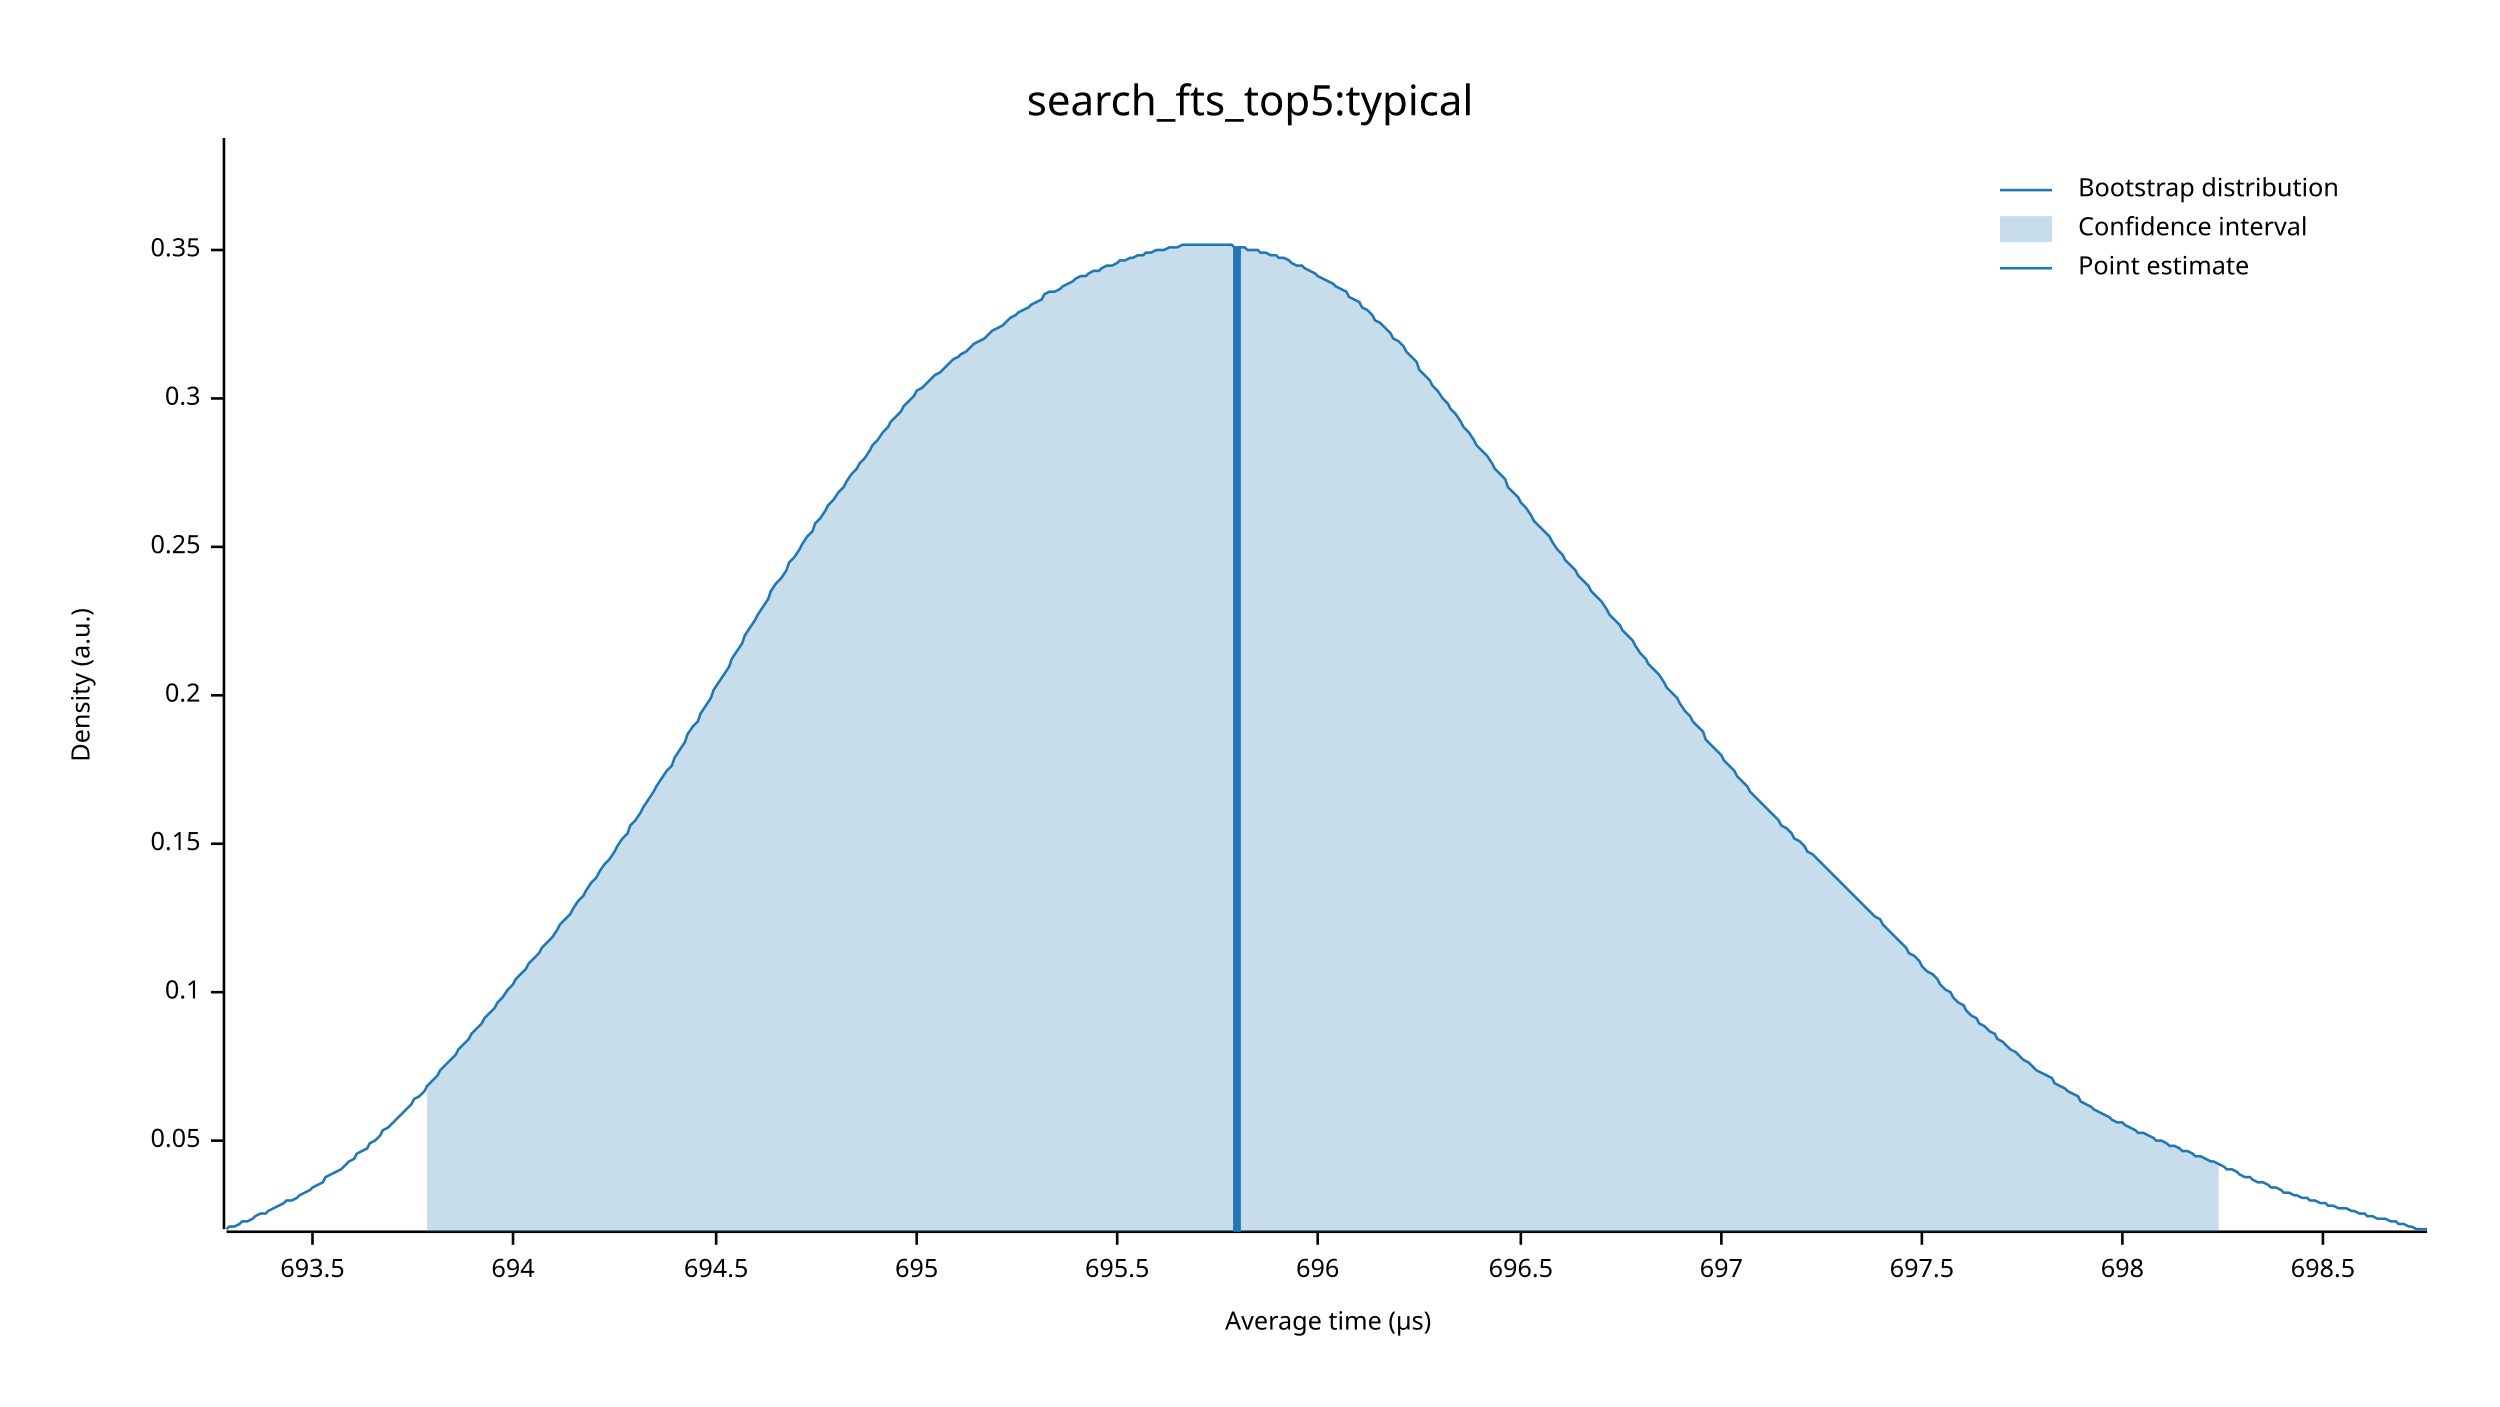
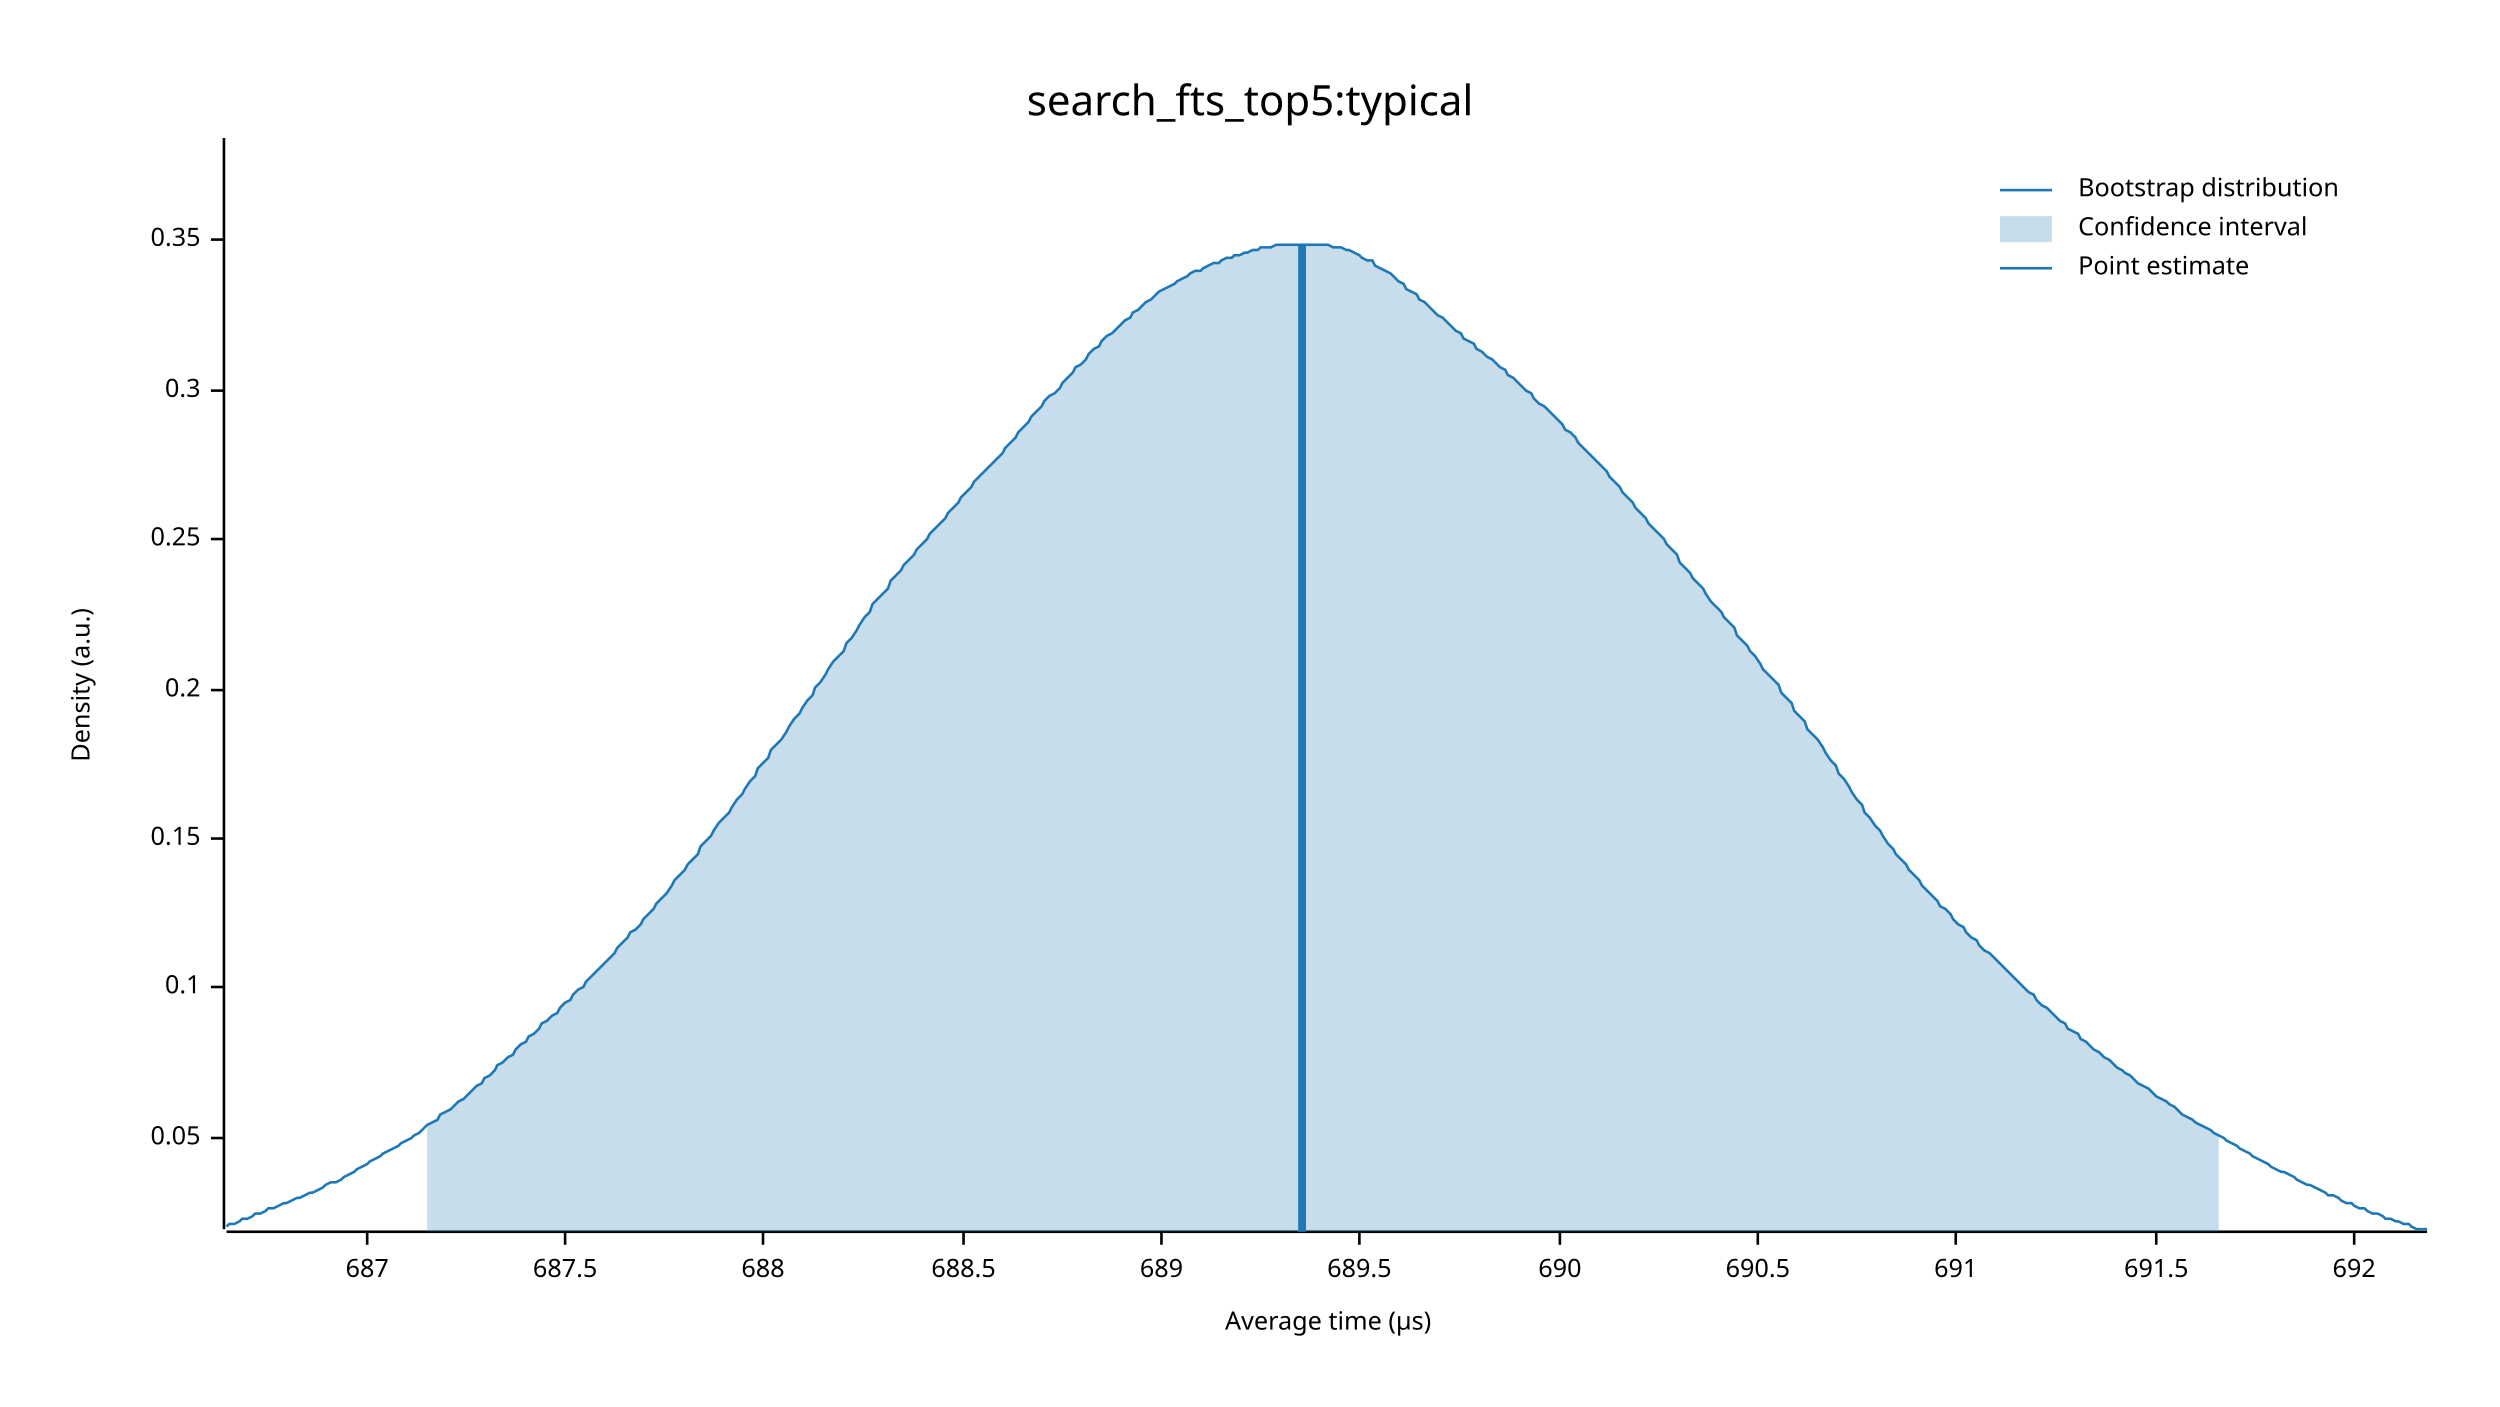
<svg xmlns="http://www.w3.org/2000/svg" width="960" height="540" viewBox="0 0 960 540">
  <text x="480" y="32" dy="0.76em" text-anchor="middle" font-family="sans-serif" font-size="16.129" opacity="1" fill="#000000">
search_fts_top5:typical
</text>
  <text x="27" y="263" dy="0.76em" text-anchor="middle" font-family="sans-serif" font-size="9.677" opacity="1" fill="#000000" transform="rotate(270, 27, 263)">
Density (a.u.)
</text>
  <text x="510" y="513" dy="-0.5ex" text-anchor="middle" font-family="sans-serif" font-size="9.677" opacity="1" fill="#000000">
Average time (µs)
</text>
  <polyline fill="none" opacity="1" stroke="#000000" stroke-width="1" points="86,53 86,472 " />
-   <text x="77" y="438" dy="0.5ex" text-anchor="end" font-family="sans-serif" font-size="9.677" opacity="1" fill="#000000">
+   <text x="77" y="437" dy="0.5ex" text-anchor="end" font-family="sans-serif" font-size="9.677" opacity="1" fill="#000000">
0.05
</text>
-   <polyline fill="none" opacity="1" stroke="#000000" stroke-width="1" points="81,438 86,438 " />
-   <text x="77" y="381" dy="0.5ex" text-anchor="end" font-family="sans-serif" font-size="9.677" opacity="1" fill="#000000">
+   <polyline fill="none" opacity="1" stroke="#000000" stroke-width="1" points="81,437 86,437 " />
+   <text x="77" y="379" dy="0.5ex" text-anchor="end" font-family="sans-serif" font-size="9.677" opacity="1" fill="#000000">
0.1
</text>
-   <polyline fill="none" opacity="1" stroke="#000000" stroke-width="1" points="81,381 86,381 " />
-   <text x="77" y="324" dy="0.5ex" text-anchor="end" font-family="sans-serif" font-size="9.677" opacity="1" fill="#000000">
+   <polyline fill="none" opacity="1" stroke="#000000" stroke-width="1" points="81,379 86,379 " />
+   <text x="77" y="322" dy="0.5ex" text-anchor="end" font-family="sans-serif" font-size="9.677" opacity="1" fill="#000000">
0.15
</text>
-   <polyline fill="none" opacity="1" stroke="#000000" stroke-width="1" points="81,324 86,324 " />
-   <text x="77" y="267" dy="0.5ex" text-anchor="end" font-family="sans-serif" font-size="9.677" opacity="1" fill="#000000">
+   <polyline fill="none" opacity="1" stroke="#000000" stroke-width="1" points="81,322 86,322 " />
+   <text x="77" y="265" dy="0.5ex" text-anchor="end" font-family="sans-serif" font-size="9.677" opacity="1" fill="#000000">
0.2
</text>
-   <polyline fill="none" opacity="1" stroke="#000000" stroke-width="1" points="81,267 86,267 " />
-   <text x="77" y="210" dy="0.5ex" text-anchor="end" font-family="sans-serif" font-size="9.677" opacity="1" fill="#000000">
+   <polyline fill="none" opacity="1" stroke="#000000" stroke-width="1" points="81,265 86,265 " />
+   <text x="77" y="207" dy="0.5ex" text-anchor="end" font-family="sans-serif" font-size="9.677" opacity="1" fill="#000000">
0.25
</text>
-   <polyline fill="none" opacity="1" stroke="#000000" stroke-width="1" points="81,210 86,210 " />
-   <text x="77" y="153" dy="0.5ex" text-anchor="end" font-family="sans-serif" font-size="9.677" opacity="1" fill="#000000">
+   <polyline fill="none" opacity="1" stroke="#000000" stroke-width="1" points="81,207 86,207 " />
+   <text x="77" y="150" dy="0.5ex" text-anchor="end" font-family="sans-serif" font-size="9.677" opacity="1" fill="#000000">
0.3
</text>
-   <polyline fill="none" opacity="1" stroke="#000000" stroke-width="1" points="81,153 86,153 " />
-   <text x="77" y="96" dy="0.5ex" text-anchor="end" font-family="sans-serif" font-size="9.677" opacity="1" fill="#000000">
+   <polyline fill="none" opacity="1" stroke="#000000" stroke-width="1" points="81,150 86,150 " />
+   <text x="77" y="92" dy="0.5ex" text-anchor="end" font-family="sans-serif" font-size="9.677" opacity="1" fill="#000000">
0.35
</text>
-   <polyline fill="none" opacity="1" stroke="#000000" stroke-width="1" points="81,96 86,96 " />
+   <polyline fill="none" opacity="1" stroke="#000000" stroke-width="1" points="81,92 86,92 " />
  <polyline fill="none" opacity="1" stroke="#000000" stroke-width="1" points="87,473 932,473 " />
-   <text x="120" y="483" dy="0.76em" text-anchor="middle" font-family="sans-serif" font-size="9.677" opacity="1" fill="#000000">
- 693.5
+   <text x="141" y="483" dy="0.76em" text-anchor="middle" font-family="sans-serif" font-size="9.677" opacity="1" fill="#000000">
+ 687
</text>
-   <polyline fill="none" opacity="1" stroke="#000000" stroke-width="1" points="120,473 120,478 " />
-   <text x="197" y="483" dy="0.76em" text-anchor="middle" font-family="sans-serif" font-size="9.677" opacity="1" fill="#000000">
- 694
+   <polyline fill="none" opacity="1" stroke="#000000" stroke-width="1" points="141,473 141,478 " />
+   <text x="217" y="483" dy="0.76em" text-anchor="middle" font-family="sans-serif" font-size="9.677" opacity="1" fill="#000000">
+ 687.5
</text>
-   <polyline fill="none" opacity="1" stroke="#000000" stroke-width="1" points="197,473 197,478 " />
-   <text x="275" y="483" dy="0.76em" text-anchor="middle" font-family="sans-serif" font-size="9.677" opacity="1" fill="#000000">
- 694.5
+   <polyline fill="none" opacity="1" stroke="#000000" stroke-width="1" points="217,473 217,478 " />
+   <text x="293" y="483" dy="0.76em" text-anchor="middle" font-family="sans-serif" font-size="9.677" opacity="1" fill="#000000">
+ 688
</text>
-   <polyline fill="none" opacity="1" stroke="#000000" stroke-width="1" points="275,473 275,478 " />
-   <text x="352" y="483" dy="0.76em" text-anchor="middle" font-family="sans-serif" font-size="9.677" opacity="1" fill="#000000">
- 695
+   <polyline fill="none" opacity="1" stroke="#000000" stroke-width="1" points="293,473 293,478 " />
+   <text x="370" y="483" dy="0.76em" text-anchor="middle" font-family="sans-serif" font-size="9.677" opacity="1" fill="#000000">
+ 688.5
</text>
-   <polyline fill="none" opacity="1" stroke="#000000" stroke-width="1" points="352,473 352,478 " />
-   <text x="429" y="483" dy="0.76em" text-anchor="middle" font-family="sans-serif" font-size="9.677" opacity="1" fill="#000000">
- 695.5
+   <polyline fill="none" opacity="1" stroke="#000000" stroke-width="1" points="370,473 370,478 " />
+   <text x="446" y="483" dy="0.76em" text-anchor="middle" font-family="sans-serif" font-size="9.677" opacity="1" fill="#000000">
+ 689
</text>
-   <polyline fill="none" opacity="1" stroke="#000000" stroke-width="1" points="429,473 429,478 " />
-   <text x="506" y="483" dy="0.76em" text-anchor="middle" font-family="sans-serif" font-size="9.677" opacity="1" fill="#000000">
- 696
+   <polyline fill="none" opacity="1" stroke="#000000" stroke-width="1" points="446,473 446,478 " />
+   <text x="522" y="483" dy="0.76em" text-anchor="middle" font-family="sans-serif" font-size="9.677" opacity="1" fill="#000000">
+ 689.5
</text>
-   <polyline fill="none" opacity="1" stroke="#000000" stroke-width="1" points="506,473 506,478 " />
-   <text x="584" y="483" dy="0.76em" text-anchor="middle" font-family="sans-serif" font-size="9.677" opacity="1" fill="#000000">
- 696.5
+   <polyline fill="none" opacity="1" stroke="#000000" stroke-width="1" points="522,473 522,478 " />
+   <text x="599" y="483" dy="0.76em" text-anchor="middle" font-family="sans-serif" font-size="9.677" opacity="1" fill="#000000">
+ 690
</text>
-   <polyline fill="none" opacity="1" stroke="#000000" stroke-width="1" points="584,473 584,478 " />
-   <text x="661" y="483" dy="0.76em" text-anchor="middle" font-family="sans-serif" font-size="9.677" opacity="1" fill="#000000">
- 697
+   <polyline fill="none" opacity="1" stroke="#000000" stroke-width="1" points="599,473 599,478 " />
+   <text x="675" y="483" dy="0.76em" text-anchor="middle" font-family="sans-serif" font-size="9.677" opacity="1" fill="#000000">
+ 690.5
</text>
-   <polyline fill="none" opacity="1" stroke="#000000" stroke-width="1" points="661,473 661,478 " />
-   <text x="738" y="483" dy="0.76em" text-anchor="middle" font-family="sans-serif" font-size="9.677" opacity="1" fill="#000000">
- 697.5
+   <polyline fill="none" opacity="1" stroke="#000000" stroke-width="1" points="675,473 675,478 " />
+   <text x="751" y="483" dy="0.76em" text-anchor="middle" font-family="sans-serif" font-size="9.677" opacity="1" fill="#000000">
+ 691
</text>
-   <polyline fill="none" opacity="1" stroke="#000000" stroke-width="1" points="738,473 738,478 " />
-   <text x="815" y="483" dy="0.76em" text-anchor="middle" font-family="sans-serif" font-size="9.677" opacity="1" fill="#000000">
- 698
+   <polyline fill="none" opacity="1" stroke="#000000" stroke-width="1" points="751,473 751,478 " />
+   <text x="828" y="483" dy="0.76em" text-anchor="middle" font-family="sans-serif" font-size="9.677" opacity="1" fill="#000000">
+ 691.5
</text>
-   <polyline fill="none" opacity="1" stroke="#000000" stroke-width="1" points="815,473 815,478 " />
-   <text x="892" y="483" dy="0.76em" text-anchor="middle" font-family="sans-serif" font-size="9.677" opacity="1" fill="#000000">
- 698.5
+   <polyline fill="none" opacity="1" stroke="#000000" stroke-width="1" points="828,473 828,478 " />
+   <text x="904" y="483" dy="0.76em" text-anchor="middle" font-family="sans-serif" font-size="9.677" opacity="1" fill="#000000">
+ 692
</text>
-   <polyline fill="none" opacity="1" stroke="#000000" stroke-width="1" points="892,473 892,478 " />
-   <polyline fill="none" opacity="1" stroke="#1F78B4" stroke-width="1" points="87,472 88,471 90,471 92,470 93,469 95,469 97,468 98,467 100,466 102,466 103,465 105,464 107,463 109,462 110,461 112,461 114,460 115,459 117,458 119,457 120,456 122,455 124,454 125,452 127,451 129,450 131,449 132,448 134,446 136,445 137,443 139,442 141,441 142,439 144,438 146,436 147,434 149,433 151,431 153,429 154,428 156,426 158,424 159,422 161,421 163,419 164,417 166,415 168,413 169,411 171,409 173,407 175,405 176,403 178,401 180,399 181,397 183,395 185,393 186,391 188,389 190,387 191,385 193,383 195,380 197,378 198,376 200,374 202,372 203,370 205,368 207,366 208,364 210,362 212,360 214,357 215,355 217,353 219,351 220,349 222,346 224,344 225,342 227,339 229,337 230,335 232,332 234,330 236,327 237,325 239,322 241,320 242,317 244,315 246,312 247,310 249,307 251,304 252,302 254,299 256,296 258,294 259,291 261,288 263,285 264,282 266,279 268,277 269,274 271,271 273,268 274,265 276,262 278,259 280,256 281,253 283,250 285,247 286,244 288,241 290,238 291,236 293,233 295,230 296,227 298,224 300,222 302,219 303,216 305,214 307,211 308,209 310,206 312,204 313,201 315,199 317,196 318,194 320,192 322,189 324,187 325,185 327,182 329,180 330,178 332,176 334,173 335,171 337,169 339,166 341,164 342,162 344,160 346,158 347,156 349,154 351,152 352,150 354,149 356,147 357,146 359,144 361,143 363,141 364,140 366,138 368,137 369,136 371,135 373,133 374,132 376,131 378,130 379,129 381,127 383,126 385,125 386,124 388,122 390,121 391,120 393,119 395,118 396,117 398,116 400,115 401,113 403,112 405,112 407,111 408,110 410,109 412,108 413,107 415,106 417,106 418,105 420,104 422,104 423,103 425,102 427,102 429,101 430,100 432,100 434,99 435,99 437,98 439,98 440,97 442,97 444,96 445,96 447,96 449,95 451,95 452,95 454,94 456,94 457,94 459,94 461,94 462,94 464,94 466,94 468,94 469,94 471,94 473,94 474,95 476,95 478,95 479,96 481,96 483,96 484,97 486,97 488,98 490,98 491,99 493,99 495,100 496,101 498,102 500,102 501,103 503,104 505,105 506,106 508,107 510,108 512,109 513,110 515,111 517,112 518,114 520,115 522,116 523,118 525,119 527,121 528,123 530,124 532,126 534,128 535,130 537,131 539,133 540,135 542,137 544,139 545,142 547,144 549,146 550,148 552,150 554,153 556,155 557,157 559,159 561,162 562,164 564,166 566,169 567,171 569,173 571,175 573,178 574,180 576,182 578,184 579,187 581,189 583,191 584,193 586,195 588,198 589,200 591,202 593,204 595,206 596,208 598,211 600,213 601,215 603,217 605,219 606,221 608,223 610,225 611,227 613,229 615,231 617,234 618,236 620,238 622,240 623,242 625,244 627,246 628,248 630,251 632,253 633,255 635,257 637,259 639,262 640,264 642,266 644,268 645,270 647,273 649,275 650,277 652,279 654,281 655,284 657,286 659,288 661,290 662,292 664,294 666,296 667,298 669,300 671,302 672,304 674,306 676,308 677,309 679,311 681,313 683,315 684,317 686,318 688,320 689,322 691,323 693,325 694,327 696,328 698,330 700,332 701,333 703,335 705,337 706,338 708,340 710,342 711,343 713,345 715,347 716,348 718,350 720,352 722,353 723,355 725,357 727,359 728,360 730,362 732,364 733,366 735,367 737,369 738,371 740,373 742,374 744,376 745,378 747,380 749,381 750,383 752,385 754,386 755,388 757,390 759,391 760,393 762,394 764,396 766,397 767,399 769,400 771,402 772,403 774,404 776,406 777,407 779,408 781,410 782,411 784,412 786,413 788,414 789,416 791,417 793,418 794,419 796,420 798,421 799,423 801,424 803,425 804,426 806,427 808,428 810,429 811,430 813,431 815,431 816,432 818,433 820,434 821,435 823,435 825,436 827,437 828,438 830,438 832,439 833,440 835,440 837,441 838,442 840,442 842,443 843,444 845,444 847,445 849,446 850,446 852,447 854,448 855,449 857,449 859,450 860,451 862,452 864,452 865,453 867,454 869,454 871,455 872,456 874,456 876,457 877,458 879,458 881,459 882,459 884,460 886,460 887,461 889,461 891,462 893,462 894,463 896,463 898,464 899,464 901,464 903,465 904,465 906,466 908,466 909,467 911,467 913,468 915,468 916,468 918,469 920,469 921,470 923,470 925,471 926,471 928,472 930,472 932,472 " />
-   <polygon opacity="0.25" fill="#1F78B4" points="164,417 166,415 168,413 169,411 171,409 173,407 175,405 176,403 178,401 180,399 181,397 183,395 185,393 186,391 188,389 190,387 191,385 193,383 195,380 197,378 198,376 200,374 202,372 203,370 205,368 207,366 208,364 210,362 212,360 214,357 215,355 217,353 219,351 220,349 222,346 224,344 225,342 227,339 229,337 230,335 232,332 234,330 236,327 237,325 239,322 241,320 242,317 244,315 246,312 247,310 249,307 251,304 252,302 254,299 256,296 258,294 259,291 261,288 263,285 264,282 266,279 268,277 269,274 271,271 273,268 274,265 276,262 278,259 280,256 281,253 283,250 285,247 286,244 288,241 290,238 291,236 293,233 295,230 296,227 298,224 300,222 302,219 303,216 305,214 307,211 308,209 310,206 312,204 313,201 315,199 317,196 318,194 320,192 322,189 324,187 325,185 327,182 329,180 330,178 332,176 334,173 335,171 337,169 339,166 341,164 342,162 344,160 346,158 347,156 349,154 351,152 352,150 354,149 356,147 357,146 359,144 361,143 363,141 364,140 366,138 368,137 369,136 371,135 373,133 374,132 376,131 378,130 379,129 381,127 383,126 385,125 386,124 388,122 390,121 391,120 393,119 395,118 396,117 398,116 400,115 401,113 403,112 405,112 407,111 408,110 410,109 412,108 413,107 415,106 417,106 418,105 420,104 422,104 423,103 425,102 427,102 429,101 430,100 432,100 434,99 435,99 437,98 439,98 440,97 442,97 444,96 445,96 447,96 449,95 451,95 452,95 454,94 456,94 457,94 459,94 461,94 462,94 464,94 466,94 468,94 469,94 471,94 473,94 474,95 476,95 478,95 479,96 481,96 483,96 484,97 486,97 488,98 490,98 491,99 493,99 495,100 496,101 498,102 500,102 501,103 503,104 505,105 506,106 508,107 510,108 512,109 513,110 515,111 517,112 518,114 520,115 522,116 523,118 525,119 527,121 528,123 530,124 532,126 534,128 535,130 537,131 539,133 540,135 542,137 544,139 545,142 547,144 549,146 550,148 552,150 554,153 556,155 557,157 559,159 561,162 562,164 564,166 566,169 567,171 569,173 571,175 573,178 574,180 576,182 578,184 579,187 581,189 583,191 584,193 586,195 588,198 589,200 591,202 593,204 595,206 596,208 598,211 600,213 601,215 603,217 605,219 606,221 608,223 610,225 611,227 613,229 615,231 617,234 618,236 620,238 622,240 623,242 625,244 627,246 628,248 630,251 632,253 633,255 635,257 637,259 639,262 640,264 642,266 644,268 645,270 647,273 649,275 650,277 652,279 654,281 655,284 657,286 659,288 661,290 662,292 664,294 666,296 667,298 669,300 671,302 672,304 674,306 676,308 677,309 679,311 681,313 683,315 684,317 686,318 688,320 689,322 691,323 693,325 694,327 696,328 698,330 700,332 701,333 703,335 705,337 706,338 708,340 710,342 711,343 713,345 715,347 716,348 718,350 720,352 722,353 723,355 725,357 727,359 728,360 730,362 732,364 733,366 735,367 737,369 738,371 740,373 742,374 744,376 745,378 747,380 749,381 750,383 752,385 754,386 755,388 757,390 759,391 760,393 762,394 764,396 766,397 767,399 769,400 771,402 772,403 774,404 776,406 777,407 779,408 781,410 782,411 784,412 786,413 788,414 789,416 791,417 793,418 794,419 796,420 798,421 799,423 801,424 803,425 804,426 806,427 808,428 810,429 811,430 813,431 815,431 816,432 818,433 820,434 821,435 823,435 825,436 827,437 828,438 830,438 832,439 833,440 835,440 837,441 838,442 840,442 842,443 843,444 845,444 847,445 849,446 850,446 852,447 852,473 164,473 " />
-   <polyline fill="none" opacity="1" stroke="#1F78B4" stroke-width="3" points="475,473 475,95 " />
+   <polyline fill="none" opacity="1" stroke="#000000" stroke-width="1" points="904,473 904,478 " />
+   <polyline fill="none" opacity="1" stroke="#1F78B4" stroke-width="1" points="87,471 88,470 90,470 92,469 93,468 95,468 97,467 98,466 100,466 102,465 103,464 105,464 107,463 109,462 110,462 112,461 114,460 115,460 117,459 119,458 120,458 122,457 124,456 125,455 127,454 129,454 131,453 132,452 134,451 136,450 137,449 139,448 141,447 142,446 144,445 146,444 147,443 149,442 151,441 153,440 154,439 156,438 158,437 159,436 161,435 163,433 164,432 166,431 168,430 169,428 171,427 173,426 175,424 176,423 178,422 180,420 181,419 183,417 185,416 186,414 188,413 190,411 191,409 193,408 195,406 197,405 198,403 200,401 202,400 203,398 205,397 207,395 208,393 210,392 212,390 214,389 215,387 217,385 219,384 220,382 222,380 224,379 225,377 227,375 229,373 230,372 232,370 234,368 236,366 237,364 239,362 241,360 242,358 244,357 246,355 247,353 249,351 251,349 252,347 254,345 256,343 258,340 259,338 261,336 263,334 264,332 266,330 268,328 269,325 271,323 273,321 274,319 276,316 278,314 280,312 281,310 283,307 285,305 286,303 288,300 290,298 291,295 293,293 295,291 296,288 298,286 300,284 302,281 303,279 305,276 307,274 308,272 310,269 312,267 313,264 315,262 317,259 318,257 320,254 322,252 324,250 325,247 327,245 329,242 330,240 332,237 334,235 335,232 337,230 339,228 341,226 342,223 344,221 346,219 347,217 349,215 351,213 352,211 354,209 356,207 357,205 359,203 361,201 363,199 364,197 366,195 368,193 369,191 371,189 373,187 374,185 376,183 378,181 379,180 381,178 383,176 385,174 386,172 388,170 390,168 391,166 393,164 395,162 396,160 398,158 400,156 401,154 403,152 405,151 407,149 408,147 410,145 412,143 413,141 415,140 417,138 418,136 420,134 422,133 423,131 425,129 427,128 429,126 430,125 432,123 434,122 435,120 437,119 439,117 440,116 442,115 444,113 445,112 447,111 449,110 451,109 452,108 454,107 456,106 457,105 459,104 461,104 462,103 464,102 466,101 468,101 469,100 471,99 473,99 474,98 476,98 478,97 479,97 481,96 483,96 484,95 486,95 488,95 490,94 491,94 493,94 495,94 496,94 498,94 500,94 501,94 503,94 505,94 506,94 508,94 510,94 512,95 513,95 515,95 517,96 518,96 520,97 522,98 523,99 525,100 527,100 528,102 530,103 532,104 534,105 535,106 537,108 539,109 540,111 542,112 544,113 545,115 547,116 549,118 550,119 552,121 554,122 556,124 557,125 559,127 561,128 562,130 564,131 566,132 567,134 569,135 571,137 573,138 574,139 576,141 578,142 579,144 581,145 583,147 584,148 586,150 588,151 589,153 591,155 593,156 595,158 596,159 598,161 600,163 601,165 603,166 605,168 606,170 608,172 610,174 611,175 613,177 615,179 617,181 618,183 620,185 622,187 623,189 625,191 627,193 628,195 630,197 632,199 633,201 635,203 637,205 639,207 640,209 642,211 644,213 645,216 647,218 649,220 650,222 652,224 654,226 655,228 657,231 659,233 661,235 662,237 664,239 666,241 667,244 669,246 671,248 672,250 674,252 676,255 677,257 679,259 681,261 683,263 684,266 686,268 688,270 689,273 691,275 693,277 694,280 696,282 698,284 700,287 701,289 703,292 705,294 706,297 708,299 710,302 711,304 713,307 715,309 716,312 718,314 720,317 722,319 723,321 725,324 727,326 728,328 730,330 732,332 733,334 735,336 737,338 738,340 740,342 742,344 744,346 745,348 747,349 749,351 750,353 752,355 754,356 755,358 757,360 759,361 760,363 762,365 764,366 766,368 767,369 769,371 771,373 772,374 774,376 776,378 777,379 779,381 781,382 782,384 784,386 786,387 788,389 789,390 791,392 793,393 794,395 796,396 798,397 799,399 801,400 803,402 804,403 806,404 808,406 810,407 811,408 813,410 815,411 816,412 818,413 820,415 821,416 823,417 825,418 827,420 828,421 830,422 832,423 833,424 835,425 837,427 838,428 840,429 842,430 843,431 845,432 847,433 849,434 850,435 852,436 854,437 855,438 857,439 859,440 860,441 862,442 864,443 865,444 867,445 869,446 871,447 872,448 874,449 876,450 877,450 879,451 881,452 882,453 884,454 886,455 887,455 889,456 891,457 893,458 894,459 896,459 898,460 899,461 901,462 903,462 904,463 906,464 908,464 909,465 911,466 913,466 915,467 916,468 918,468 920,469 921,469 923,470 925,470 926,471 928,472 930,472 932,472 " />
+   <polygon opacity="0.25" fill="#1F78B4" points="164,432 166,431 168,430 169,428 171,427 173,426 175,424 176,423 178,422 180,420 181,419 183,417 185,416 186,414 188,413 190,411 191,409 193,408 195,406 197,405 198,403 200,401 202,400 203,398 205,397 207,395 208,393 210,392 212,390 214,389 215,387 217,385 219,384 220,382 222,380 224,379 225,377 227,375 229,373 230,372 232,370 234,368 236,366 237,364 239,362 241,360 242,358 244,357 246,355 247,353 249,351 251,349 252,347 254,345 256,343 258,340 259,338 261,336 263,334 264,332 266,330 268,328 269,325 271,323 273,321 274,319 276,316 278,314 280,312 281,310 283,307 285,305 286,303 288,300 290,298 291,295 293,293 295,291 296,288 298,286 300,284 302,281 303,279 305,276 307,274 308,272 310,269 312,267 313,264 315,262 317,259 318,257 320,254 322,252 324,250 325,247 327,245 329,242 330,240 332,237 334,235 335,232 337,230 339,228 341,226 342,223 344,221 346,219 347,217 349,215 351,213 352,211 354,209 356,207 357,205 359,203 361,201 363,199 364,197 366,195 368,193 369,191 371,189 373,187 374,185 376,183 378,181 379,180 381,178 383,176 385,174 386,172 388,170 390,168 391,166 393,164 395,162 396,160 398,158 400,156 401,154 403,152 405,151 407,149 408,147 410,145 412,143 413,141 415,140 417,138 418,136 420,134 422,133 423,131 425,129 427,128 429,126 430,125 432,123 434,122 435,120 437,119 439,117 440,116 442,115 444,113 445,112 447,111 449,110 451,109 452,108 454,107 456,106 457,105 459,104 461,104 462,103 464,102 466,101 468,101 469,100 471,99 473,99 474,98 476,98 478,97 479,97 481,96 483,96 484,95 486,95 488,95 490,94 491,94 493,94 495,94 496,94 498,94 500,94 501,94 503,94 505,94 506,94 508,94 510,94 512,95 513,95 515,95 517,96 518,96 520,97 522,98 523,99 525,100 527,100 528,102 530,103 532,104 534,105 535,106 537,108 539,109 540,111 542,112 544,113 545,115 547,116 549,118 550,119 552,121 554,122 556,124 557,125 559,127 561,128 562,130 564,131 566,132 567,134 569,135 571,137 573,138 574,139 576,141 578,142 579,144 581,145 583,147 584,148 586,150 588,151 589,153 591,155 593,156 595,158 596,159 598,161 600,163 601,165 603,166 605,168 606,170 608,172 610,174 611,175 613,177 615,179 617,181 618,183 620,185 622,187 623,189 625,191 627,193 628,195 630,197 632,199 633,201 635,203 637,205 639,207 640,209 642,211 644,213 645,216 647,218 649,220 650,222 652,224 654,226 655,228 657,231 659,233 661,235 662,237 664,239 666,241 667,244 669,246 671,248 672,250 674,252 676,255 677,257 679,259 681,261 683,263 684,266 686,268 688,270 689,273 691,275 693,277 694,280 696,282 698,284 700,287 701,289 703,292 705,294 706,297 708,299 710,302 711,304 713,307 715,309 716,312 718,314 720,317 722,319 723,321 725,324 727,326 728,328 730,330 732,332 733,334 735,336 737,338 738,340 740,342 742,344 744,346 745,348 747,349 749,351 750,353 752,355 754,356 755,358 757,360 759,361 760,363 762,365 764,366 766,368 767,369 769,371 771,373 772,374 774,376 776,378 777,379 779,381 781,382 782,384 784,386 786,387 788,389 789,390 791,392 793,393 794,395 796,396 798,397 799,399 801,400 803,402 804,403 806,404 808,406 810,407 811,408 813,410 815,411 816,412 818,413 820,415 821,416 823,417 825,418 827,420 828,421 830,422 832,423 833,424 835,425 837,427 838,428 840,429 842,430 843,431 845,432 847,433 849,434 850,435 852,436 852,473 164,473 " />
+   <polyline fill="none" opacity="1" stroke="#1F78B4" stroke-width="3" points="500,473 500,94 " />
  <text x="798" y="68" dy="0.76em" text-anchor="start" font-family="sans-serif" font-size="9.677" opacity="1" fill="#000000">
Bootstrap distribution
</text>
  <text x="798" y="83" dy="0.76em" text-anchor="start" font-family="sans-serif" font-size="9.677" opacity="1" fill="#000000">
Confidence interval
</text>
  <text x="798" y="98" dy="0.76em" text-anchor="start" font-family="sans-serif" font-size="9.677" opacity="1" fill="#000000">
Point estimate
</text>
  <polyline fill="none" opacity="1" stroke="#1F78B4" stroke-width="1" points="768,73 788,73 " />
  <rect x="768" y="83" width="20" height="10" opacity="0.25" fill="#1F78B4" stroke="none" />
  <polyline fill="none" opacity="1" stroke="#1F78B4" stroke-width="1" points="768,103 788,103 " />
</svg>
